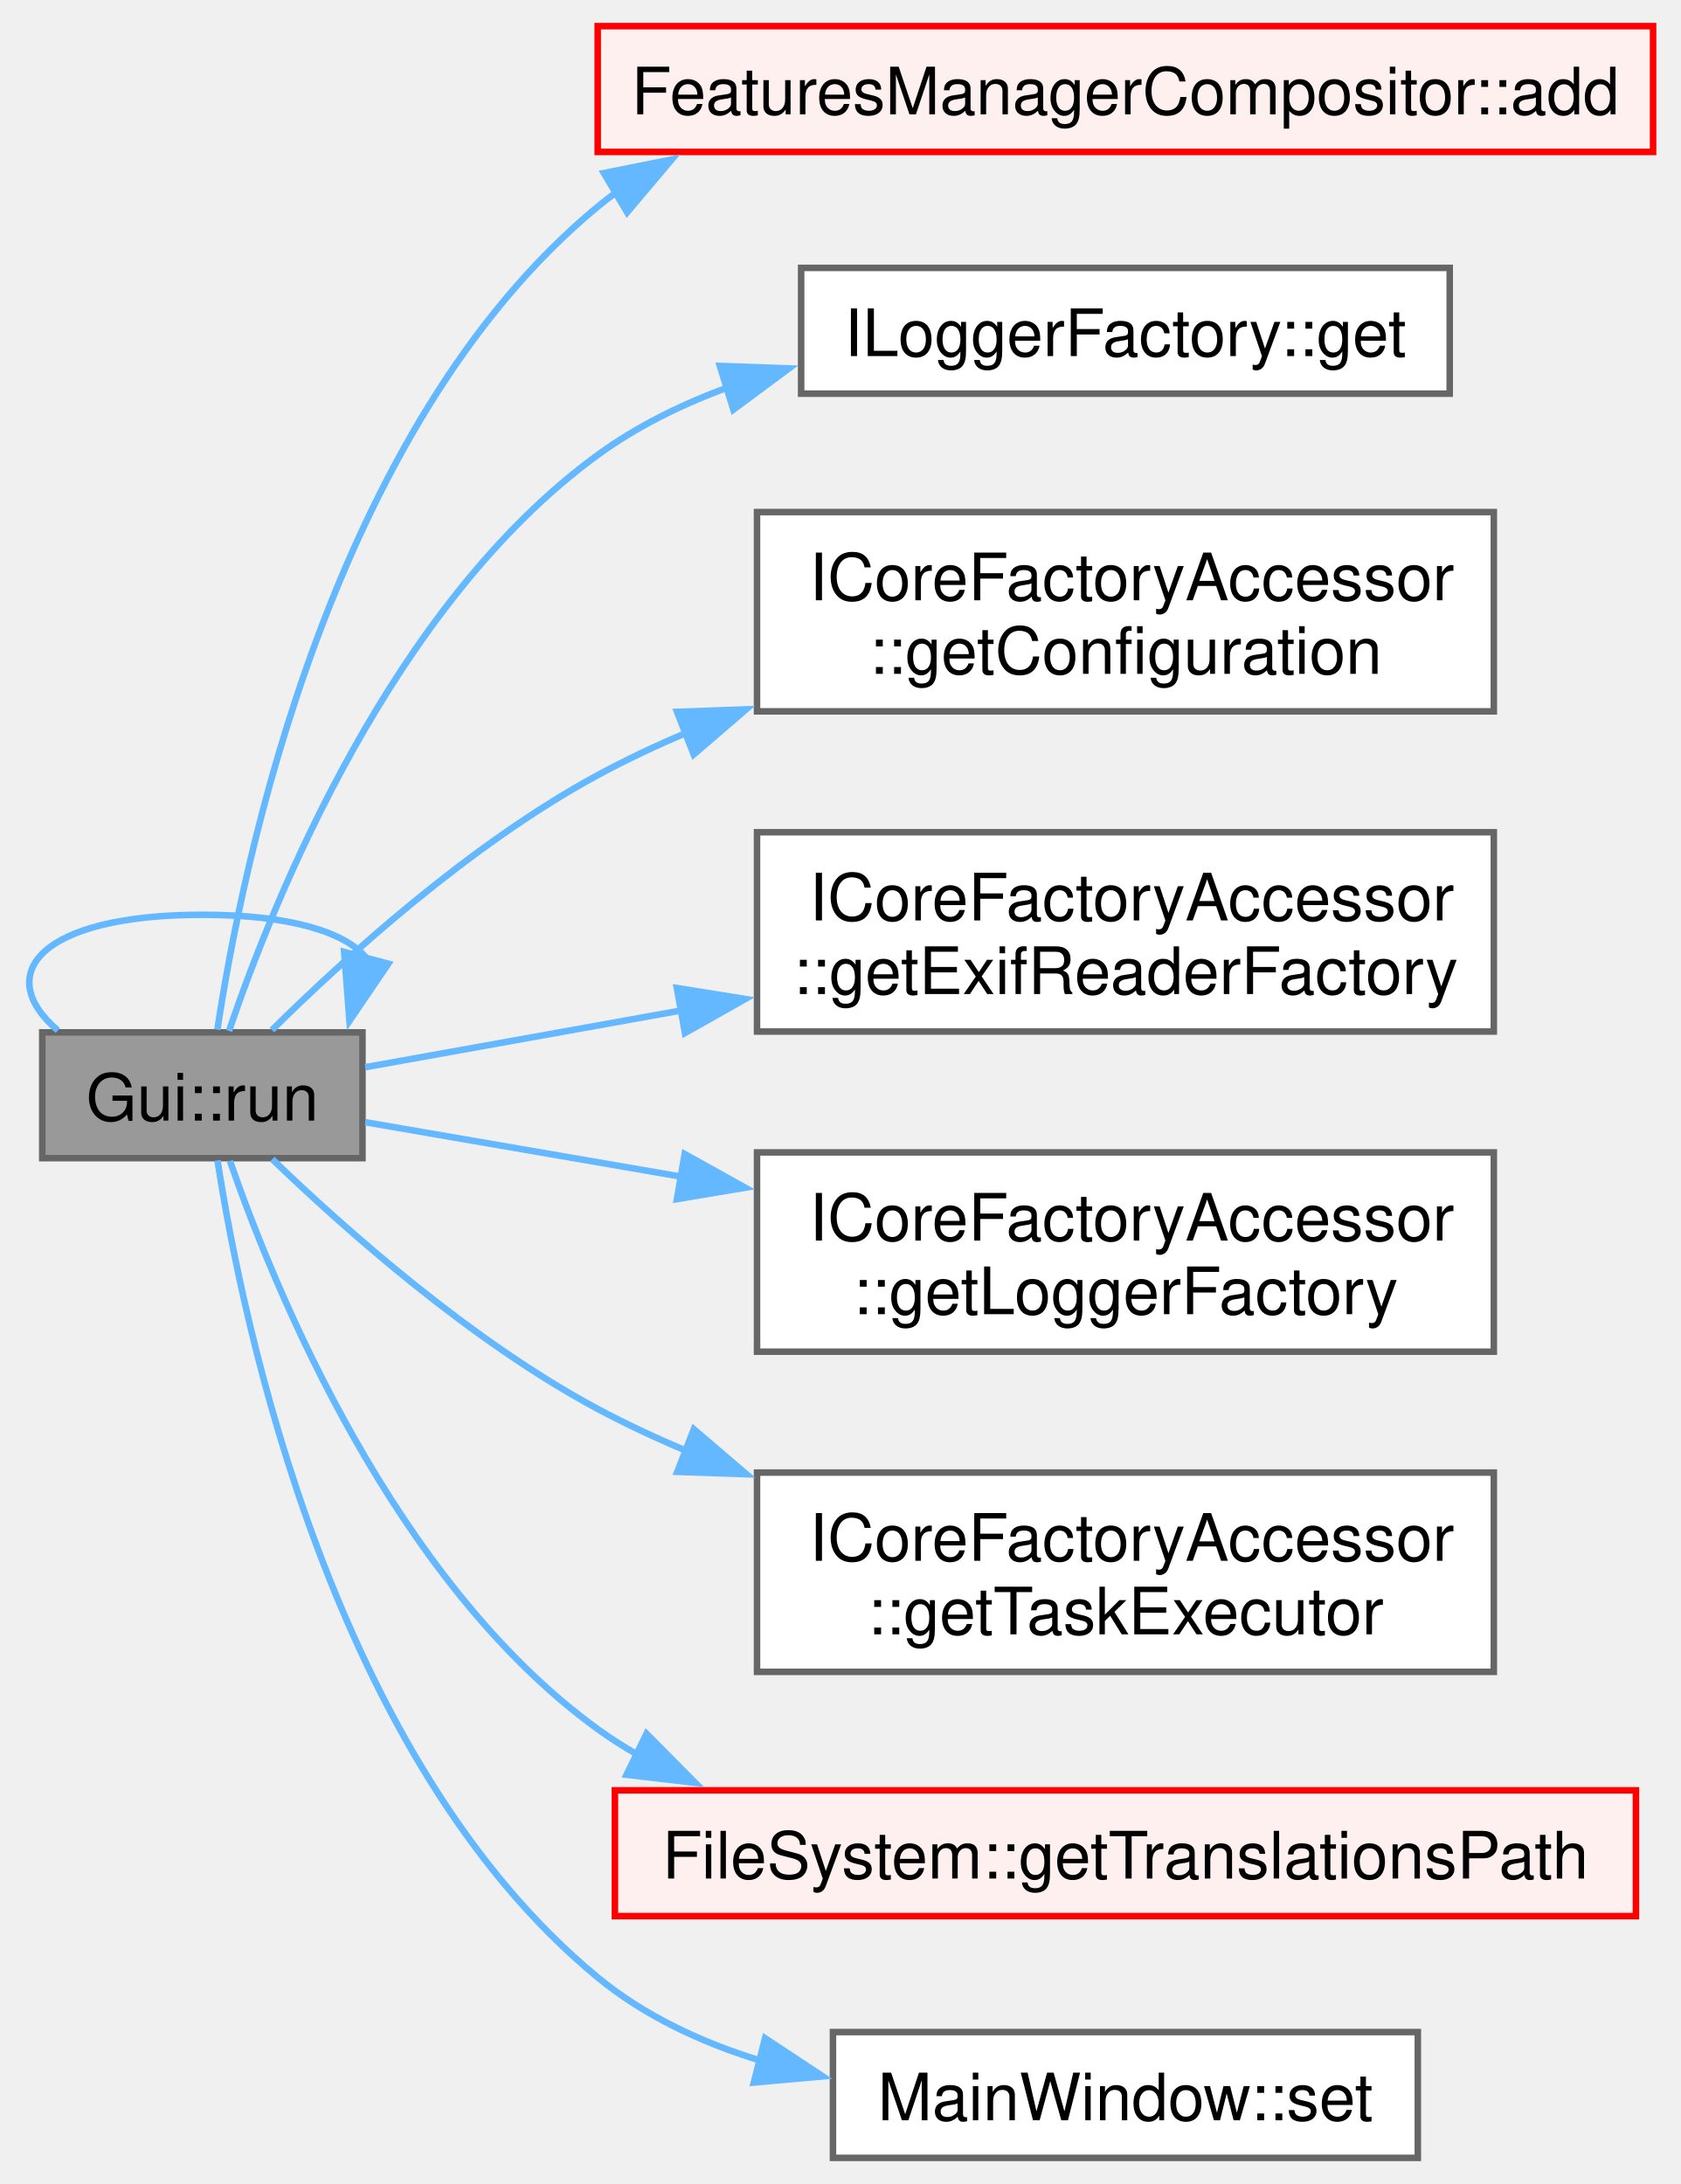
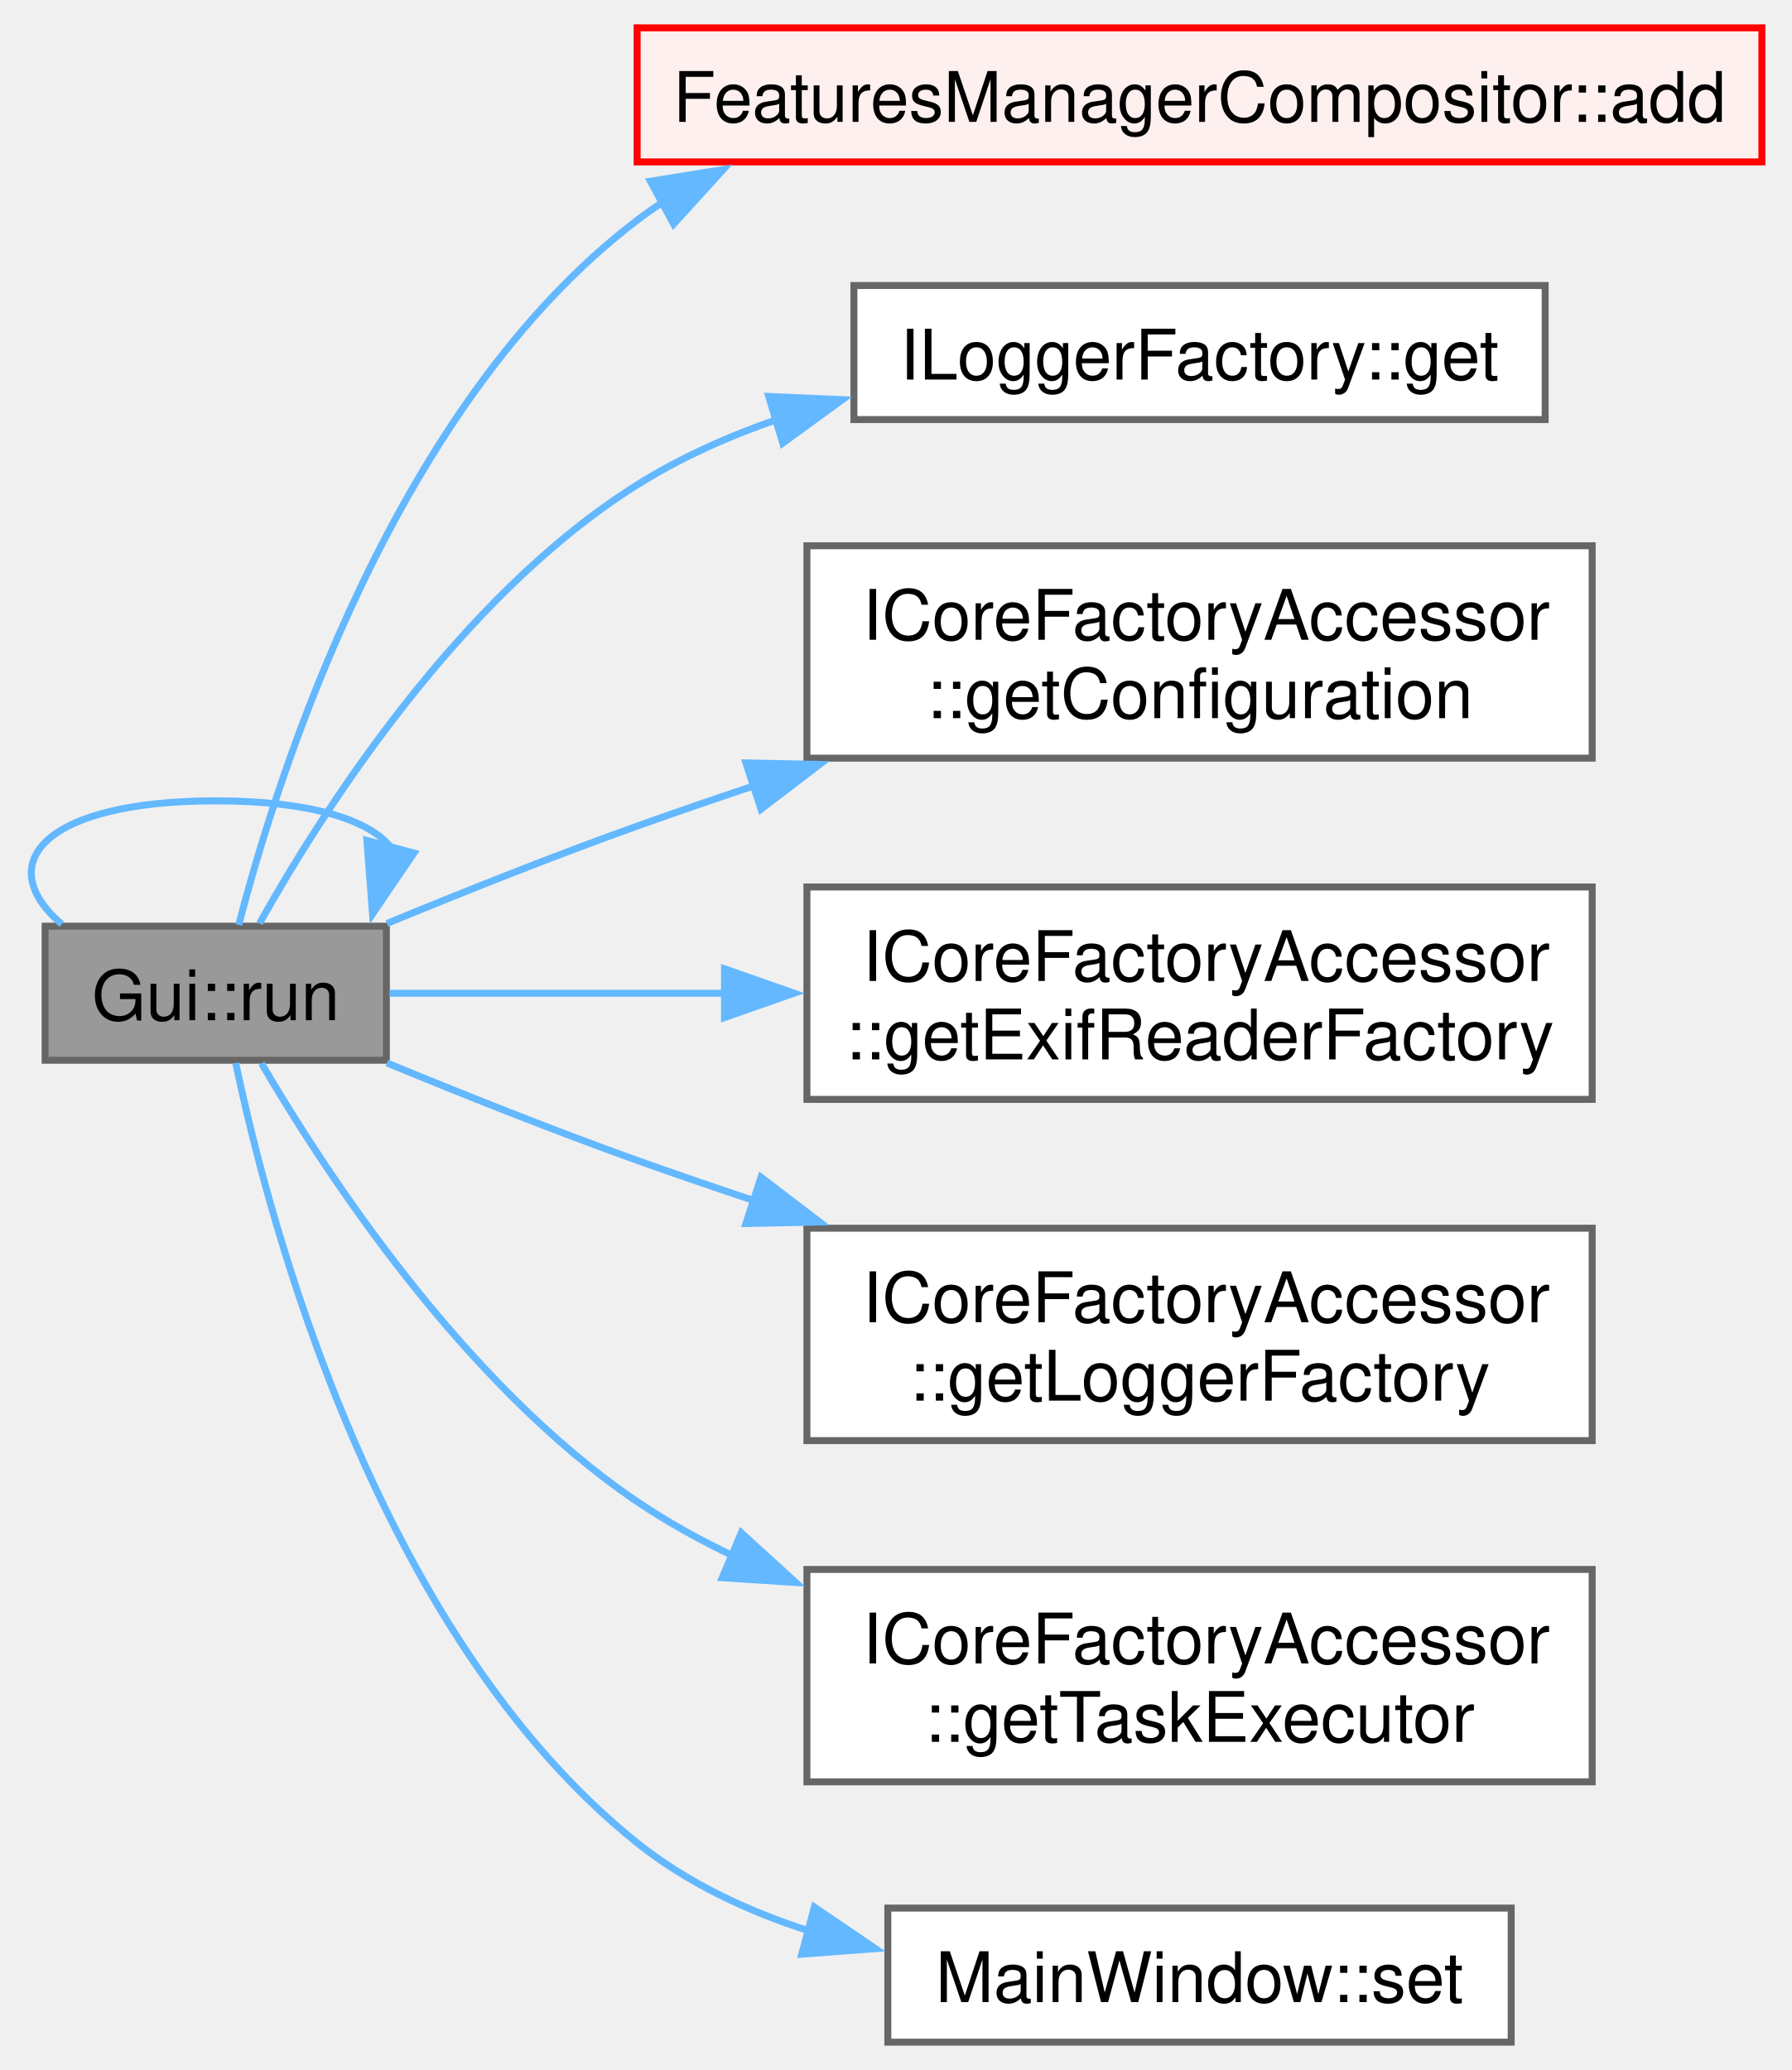
- <svg xmlns="http://www.w3.org/2000/svg" xmlns:xlink="http://www.w3.org/1999/xlink" width="257pt" height="334pt" viewBox="0.00 0.00 256.74 334.25">
-   <g id="graph0" class="graph" transform="scale(1 1) rotate(0) translate(4 330.25)">
+ <svg xmlns="http://www.w3.org/2000/svg" xmlns:xlink="http://www.w3.org/1999/xlink" width="257pt" height="297pt" viewBox="0.00 0.00 256.74 297.25">
+   <g id="graph0" class="graph" transform="scale(1 1) rotate(0) translate(4 293.25)">
    <g id="Node000001" class="node">
      <g id="a_Node000001">
        <a xlink:title=" ">
-           <polygon fill="#999999" stroke="#666666" points="51.24,-172.25 2.24,-172.25 2.24,-153 51.24,-153 51.24,-172.25" />
-           <text text-anchor="middle" x="26.74" y="-158.75" font-family="Helvetica,sans-Serif" font-size="10.00">Gui::run</text>
+           <polygon fill="#999999" stroke="#666666" points="51.24,-160.25 2.24,-160.25 2.24,-141 51.24,-141 51.24,-160.25" />
+           <text text-anchor="middle" x="26.74" y="-146.75" font-family="Helvetica,sans-Serif" font-size="10.00">Gui::run</text>
        </a>
      </g>
    </g>
-     <g id="edge8_Node000001_Node000001" class="edge">
-       <g id="a_edge8_Node000001_Node000001">
+     <g id="edge7_Node000001_Node000001" class="edge">
+       <g id="a_edge7_Node000001_Node000001">
        <a xlink:title=" ">
-           <path fill="none" stroke="#63b8ff" d="M4.63,-172.54C-5.46,-181.15 1.92,-190.25 26.74,-190.25 40.32,-190.25 48.68,-187.53 51.82,-183.65" />
-           <polygon fill="#63b8ff" stroke="#63b8ff" points="55.2,-182.76 49.25,-174 48.44,-184.56 55.2,-182.76" />
+           <path fill="none" stroke="#63b8ff" d="M4.63,-160.54C-5.46,-169.15 1.92,-178.25 26.74,-178.25 40.32,-178.25 48.68,-175.53 51.82,-171.65" />
+           <polygon fill="#63b8ff" stroke="#63b8ff" points="55.2,-170.76 49.25,-162 48.44,-172.56 55.2,-170.76" />
        </a>
      </g>
    </g>
    <g id="Node000002" class="node">
      <g id="a_Node000002">
        <a xlink:href="../../da/dd5/class_features_manager_compositor.html#a8d150d040f70afe266184fb650ce6d91" target="_top" xlink:title=" ">
-           <polygon fill="#fff0f0" stroke="red" points="248.74,-326.25 87.24,-326.25 87.24,-307 248.74,-307 248.74,-326.25" />
-           <text text-anchor="middle" x="167.99" y="-312.75" font-family="Helvetica,sans-Serif" font-size="10.00">FeaturesManagerCompositor::add</text>
+           <polygon fill="#fff0f0" stroke="red" points="248.74,-289.25 87.24,-289.25 87.24,-270 248.74,-270 248.74,-289.25" />
+           <text text-anchor="middle" x="167.99" y="-275.75" font-family="Helvetica,sans-Serif" font-size="10.00">FeaturesManagerCompositor::add</text>
        </a>
      </g>
    </g>
    <g id="edge1_Node000001_Node000002" class="edge">
      <g id="a_edge1_Node000001_Node000002">
        <a xlink:title=" ">
-           <path fill="none" stroke="#63b8ff" d="M29.04,-172.66C32.86,-198.01 46.5,-264.99 87.24,-298.62 88.2,-299.42 89.19,-300.17 90.2,-300.9" />
-           <polygon fill="#63b8ff" stroke="#63b8ff" points="88.18,-303.77 98.57,-305.84 91.74,-297.75 88.18,-303.77" />
+           <path fill="none" stroke="#63b8ff" d="M30.04,-160.43C35.7,-182.29 52.44,-235.15 87.24,-261.62 88.42,-262.52 89.63,-263.37 90.87,-264.18" />
+           <polygon fill="#63b8ff" stroke="#63b8ff" points="89.15,-267.22 99.61,-268.91 92.48,-261.07 89.15,-267.22" />
        </a>
      </g>
    </g>
    <g id="Node000004" class="node">
      <g id="a_Node000004">
        <a xlink:href="../../d1/d78/struct_i_logger_factory.html#aca982aa12ae7cad04f1a90a5e48caa63" target="_top" xlink:title=" ">
-           <polygon fill="white" stroke="#666666" points="217.62,-289.25 118.37,-289.25 118.37,-270 217.62,-270 217.62,-289.25" />
-           <text text-anchor="middle" x="167.99" y="-275.75" font-family="Helvetica,sans-Serif" font-size="10.00">ILoggerFactory::get</text>
+           <polygon fill="white" stroke="#666666" points="217.62,-252.25 118.37,-252.25 118.37,-233 217.62,-233 217.62,-252.25" />
+           <text text-anchor="middle" x="167.99" y="-238.75" font-family="Helvetica,sans-Serif" font-size="10.00">ILoggerFactory::get</text>
        </a>
      </g>
    </g>
    <g id="edge2_Node000001_Node000004" class="edge">
      <g id="a_edge2_Node000001_Node000004">
        <a xlink:title=" ">
-           <path fill="none" stroke="#63b8ff" d="M30.82,-172.47C37.59,-192.41 55.71,-237.66 87.24,-260.62 93.27,-265.02 100.18,-268.41 107.34,-271.02" />
-           <polygon fill="#63b8ff" stroke="#63b8ff" points="105.93,-274.24 116.51,-273.87 108,-267.56 105.93,-274.24" />
+           <path fill="none" stroke="#63b8ff" d="M33.02,-160.65C41.96,-176.58 61.62,-207.55 87.24,-223.62 93.48,-227.54 100.45,-230.65 107.61,-233.11" />
+           <polygon fill="#63b8ff" stroke="#63b8ff" points="106.13,-236.32 116.72,-235.86 108.15,-229.62 106.13,-236.32" />
        </a>
      </g>
    </g>
    <g id="Node000005" class="node">
      <g id="a_Node000005">
        <a xlink:href="../../d5/da9/struct_i_core_factory_accessor.html#afef28c2451d73dd1aa4ac1704114c055" target="_top" xlink:title=" ">
-           <polygon fill="white" stroke="#666666" points="224.37,-251.88 111.62,-251.88 111.62,-221.38 224.37,-221.38 224.37,-251.88" />
-           <text text-anchor="start" x="119.62" y="-238.38" font-family="Helvetica,sans-Serif" font-size="10.00">ICoreFactoryAccessor</text>
-           <text text-anchor="middle" x="167.99" y="-227.12" font-family="Helvetica,sans-Serif" font-size="10.00">::getConfiguration</text>
+           <polygon fill="white" stroke="#666666" points="224.37,-214.88 111.62,-214.88 111.62,-184.38 224.37,-184.38 224.37,-214.88" />
+           <text text-anchor="start" x="119.62" y="-201.38" font-family="Helvetica,sans-Serif" font-size="10.00">ICoreFactoryAccessor</text>
+           <text text-anchor="middle" x="167.99" y="-190.12" font-family="Helvetica,sans-Serif" font-size="10.00">::getConfiguration</text>
        </a>
      </g>
    </g>
    <g id="edge3_Node000001_Node000005" class="edge">
      <g id="a_edge3_Node000001_Node000005">
        <a xlink:title=" ">
-           <path fill="none" stroke="#63b8ff" d="M37.39,-172.61C48.49,-183.58 67.71,-201.05 87.24,-211.62 91.6,-213.98 96.2,-216.15 100.92,-218.15" />
-           <polygon fill="#63b8ff" stroke="#63b8ff" points="99.38,-221.3 109.96,-221.69 101.93,-214.78 99.38,-221.3" />
+           <path fill="none" stroke="#63b8ff" d="M51.32,-160.64C62.18,-165.12 75.29,-170.35 87.24,-174.62 92.66,-176.56 98.3,-178.5 103.98,-180.39" />
+           <polygon fill="#63b8ff" stroke="#63b8ff" points="102.86,-183.7 113.45,-183.48 105.03,-177.05 102.86,-183.7" />
        </a>
      </g>
    </g>
    <g id="Node000006" class="node">
      <g id="a_Node000006">
        <a xlink:href="../../d5/da9/struct_i_core_factory_accessor.html#ad612fe4d0ff4ea127117eda6865ecd60" target="_top" xlink:title=" ">
-           <polygon fill="white" stroke="#666666" points="224.37,-202.88 111.62,-202.88 111.62,-172.38 224.37,-172.38 224.37,-202.88" />
-           <text text-anchor="start" x="119.62" y="-189.38" font-family="Helvetica,sans-Serif" font-size="10.00">ICoreFactoryAccessor</text>
-           <text text-anchor="middle" x="167.99" y="-178.12" font-family="Helvetica,sans-Serif" font-size="10.00">::getExifReaderFactory</text>
+           <polygon fill="white" stroke="#666666" points="224.37,-165.88 111.62,-165.88 111.62,-135.38 224.37,-135.38 224.37,-165.88" />
+           <text text-anchor="start" x="119.62" y="-152.38" font-family="Helvetica,sans-Serif" font-size="10.00">ICoreFactoryAccessor</text>
+           <text text-anchor="middle" x="167.99" y="-141.12" font-family="Helvetica,sans-Serif" font-size="10.00">::getExifReaderFactory</text>
        </a>
      </g>
    </g>
    <g id="edge4_Node000001_Node000006" class="edge">
      <g id="a_edge4_Node000001_Node000006">
        <a xlink:title=" ">
-           <path fill="none" stroke="#63b8ff" d="M51.68,-166.92C65.14,-169.34 82.68,-172.49 100,-175.6" />
-           <polygon fill="#63b8ff" stroke="#63b8ff" points="99.35,-179.04 109.82,-177.36 100.59,-172.15 99.35,-179.04" />
+           <path fill="none" stroke="#63b8ff" d="M51.68,-150.62C65.14,-150.62 82.68,-150.62 100,-150.62" />
+           <polygon fill="#63b8ff" stroke="#63b8ff" points="99.79,-154.13 109.79,-150.63 99.79,-147.13 99.79,-154.13" />
        </a>
      </g>
    </g>
    <g id="Node000007" class="node">
      <g id="a_Node000007">
        <a xlink:href="../../d5/da9/struct_i_core_factory_accessor.html#abe33f0c94959dd4dd79b775df7c0c82d" target="_top" xlink:title=" ">
-           <polygon fill="white" stroke="#666666" points="224.37,-153.88 111.62,-153.88 111.62,-123.38 224.37,-123.38 224.37,-153.88" />
-           <text text-anchor="start" x="119.62" y="-140.38" font-family="Helvetica,sans-Serif" font-size="10.00">ICoreFactoryAccessor</text>
-           <text text-anchor="middle" x="167.99" y="-129.12" font-family="Helvetica,sans-Serif" font-size="10.00">::getLoggerFactory</text>
+           <polygon fill="white" stroke="#666666" points="224.37,-116.88 111.62,-116.88 111.62,-86.38 224.37,-86.38 224.37,-116.88" />
+           <text text-anchor="start" x="119.62" y="-103.38" font-family="Helvetica,sans-Serif" font-size="10.00">ICoreFactoryAccessor</text>
+           <text text-anchor="middle" x="167.99" y="-92.12" font-family="Helvetica,sans-Serif" font-size="10.00">::getLoggerFactory</text>
        </a>
      </g>
    </g>
    <g id="edge5_Node000001_Node000007" class="edge">
      <g id="a_edge5_Node000001_Node000007">
        <a xlink:title=" ">
-           <path fill="none" stroke="#63b8ff" d="M51.68,-158.5C65.14,-156.18 82.68,-153.16 100,-150.17" />
-           <polygon fill="#63b8ff" stroke="#63b8ff" points="100.55,-153.63 109.81,-148.48 99.36,-146.73 100.55,-153.63" />
+           <path fill="none" stroke="#63b8ff" d="M51.32,-140.61C62.18,-136.13 75.29,-130.9 87.24,-126.62 92.66,-124.69 98.3,-122.75 103.98,-120.86" />
+           <polygon fill="#63b8ff" stroke="#63b8ff" points="105.03,-124.2 113.45,-117.77 102.86,-117.55 105.03,-124.2" />
        </a>
      </g>
    </g>
    <g id="Node000008" class="node">
      <g id="a_Node000008">
        <a xlink:href="../../d5/da9/struct_i_core_factory_accessor.html#a12bdf68322c9355be7d4351064c2973f" target="_top" xlink:title=" ">
-           <polygon fill="white" stroke="#666666" points="224.37,-104.88 111.62,-104.88 111.62,-74.38 224.37,-74.38 224.37,-104.88" />
-           <text text-anchor="start" x="119.62" y="-91.38" font-family="Helvetica,sans-Serif" font-size="10.00">ICoreFactoryAccessor</text>
-           <text text-anchor="middle" x="167.99" y="-80.12" font-family="Helvetica,sans-Serif" font-size="10.00">::getTaskExecutor</text>
+           <polygon fill="white" stroke="#666666" points="224.37,-67.88 111.62,-67.88 111.62,-37.38 224.37,-37.38 224.37,-67.88" />
+           <text text-anchor="start" x="119.62" y="-54.38" font-family="Helvetica,sans-Serif" font-size="10.00">ICoreFactoryAccessor</text>
+           <text text-anchor="middle" x="167.99" y="-43.12" font-family="Helvetica,sans-Serif" font-size="10.00">::getTaskExecutor</text>
        </a>
      </g>
    </g>
    <g id="edge6_Node000001_Node000008" class="edge">
      <g id="a_edge6_Node000001_Node000008">
        <a xlink:title=" ">
-           <path fill="none" stroke="#63b8ff" d="M37.43,-152.85C48.57,-142.12 67.82,-125.02 87.24,-114.62 91.61,-112.29 96.23,-110.13 100.95,-108.15" />
-           <polygon fill="#63b8ff" stroke="#63b8ff" points="101.95,-111.52 110,-104.63 99.41,-104.99 101.95,-111.52" />
+           <path fill="none" stroke="#63b8ff" d="M33.31,-140.55C42.5,-124.83 62.34,-94.5 87.24,-77.62 91.6,-74.68 96.31,-72.06 101.2,-69.75" />
+           <polygon fill="#63b8ff" stroke="#63b8ff" points="102.2,-73.13 110.03,-66 99.46,-66.69 102.2,-73.13" />
        </a>
      </g>
    </g>
    <g id="Node000009" class="node">
      <g id="a_Node000009">
-         <a xlink:href="../../de/d1b/struct_file_system.html#afc6327a98a490e309ff334de35e8cbd5" target="_top" xlink:title=" ">
-           <polygon fill="#fff0f0" stroke="red" points="246.12,-56.25 89.87,-56.25 89.87,-37 246.12,-37 246.12,-56.25" />
-           <text text-anchor="middle" x="167.99" y="-42.75" font-family="Helvetica,sans-Serif" font-size="10.00">FileSystem::getTranslationsPath</text>
-         </a>
-       </g>
-     </g>
-     <g id="edge7_Node000001_Node000009" class="edge">
-       <g id="a_edge7_Node000001_Node000009">
-         <a xlink:title=" ">
-           <path fill="none" stroke="#63b8ff" d="M30.96,-152.58C37.86,-132.68 56.05,-88.24 87.24,-65.62 89.18,-64.22 91.21,-62.92 93.3,-61.72" />
-           <polygon fill="#63b8ff" stroke="#63b8ff" points="94.71,-64.92 102.17,-57.4 91.65,-58.63 94.71,-64.92" />
-         </a>
-       </g>
-     </g>
-     <g id="Node000011" class="node">
-       <g id="a_Node000011">
        <a xlink:href="../../d9/dc6/class_main_window.html#a06e44e731a8d7b3d4c8913ad956f42f3" target="_top" xlink:title=" ">
          <polygon fill="white" stroke="#666666" points="212.74,-19.25 123.24,-19.25 123.24,0 212.74,0 212.74,-19.25" />
          <text text-anchor="middle" x="167.99" y="-5.75" font-family="Helvetica,sans-Serif" font-size="10.00">MainWindow::set</text>
        </a>
      </g>
    </g>
-     <g id="edge9_Node000001_Node000011" class="edge">
-       <g id="a_edge9_Node000001_Node000011">
+     <g id="edge8_Node000001_Node000009" class="edge">
+       <g id="a_edge8_Node000001_Node000009">
        <a xlink:title=" ">
-           <path fill="none" stroke="#63b8ff" d="M29.06,-152.66C32.94,-127.49 46.71,-61 87.24,-27.62 94.41,-21.72 103.12,-17.66 112.12,-14.89" />
-           <polygon fill="#63b8ff" stroke="#63b8ff" points="112.85,-18.31 121.69,-12.47 111.13,-11.53 112.85,-18.31" />
+           <path fill="none" stroke="#63b8ff" d="M29.61,-140.6C34.53,-117.14 50.1,-58.39 87.24,-28.62 94.43,-22.87 103.08,-18.81 111.99,-15.95" />
+           <polygon fill="#63b8ff" stroke="#63b8ff" points="112.69,-19.39 121.45,-13.43 110.88,-12.63 112.69,-19.39" />
        </a>
      </g>
    </g>
  </g>
</svg>
